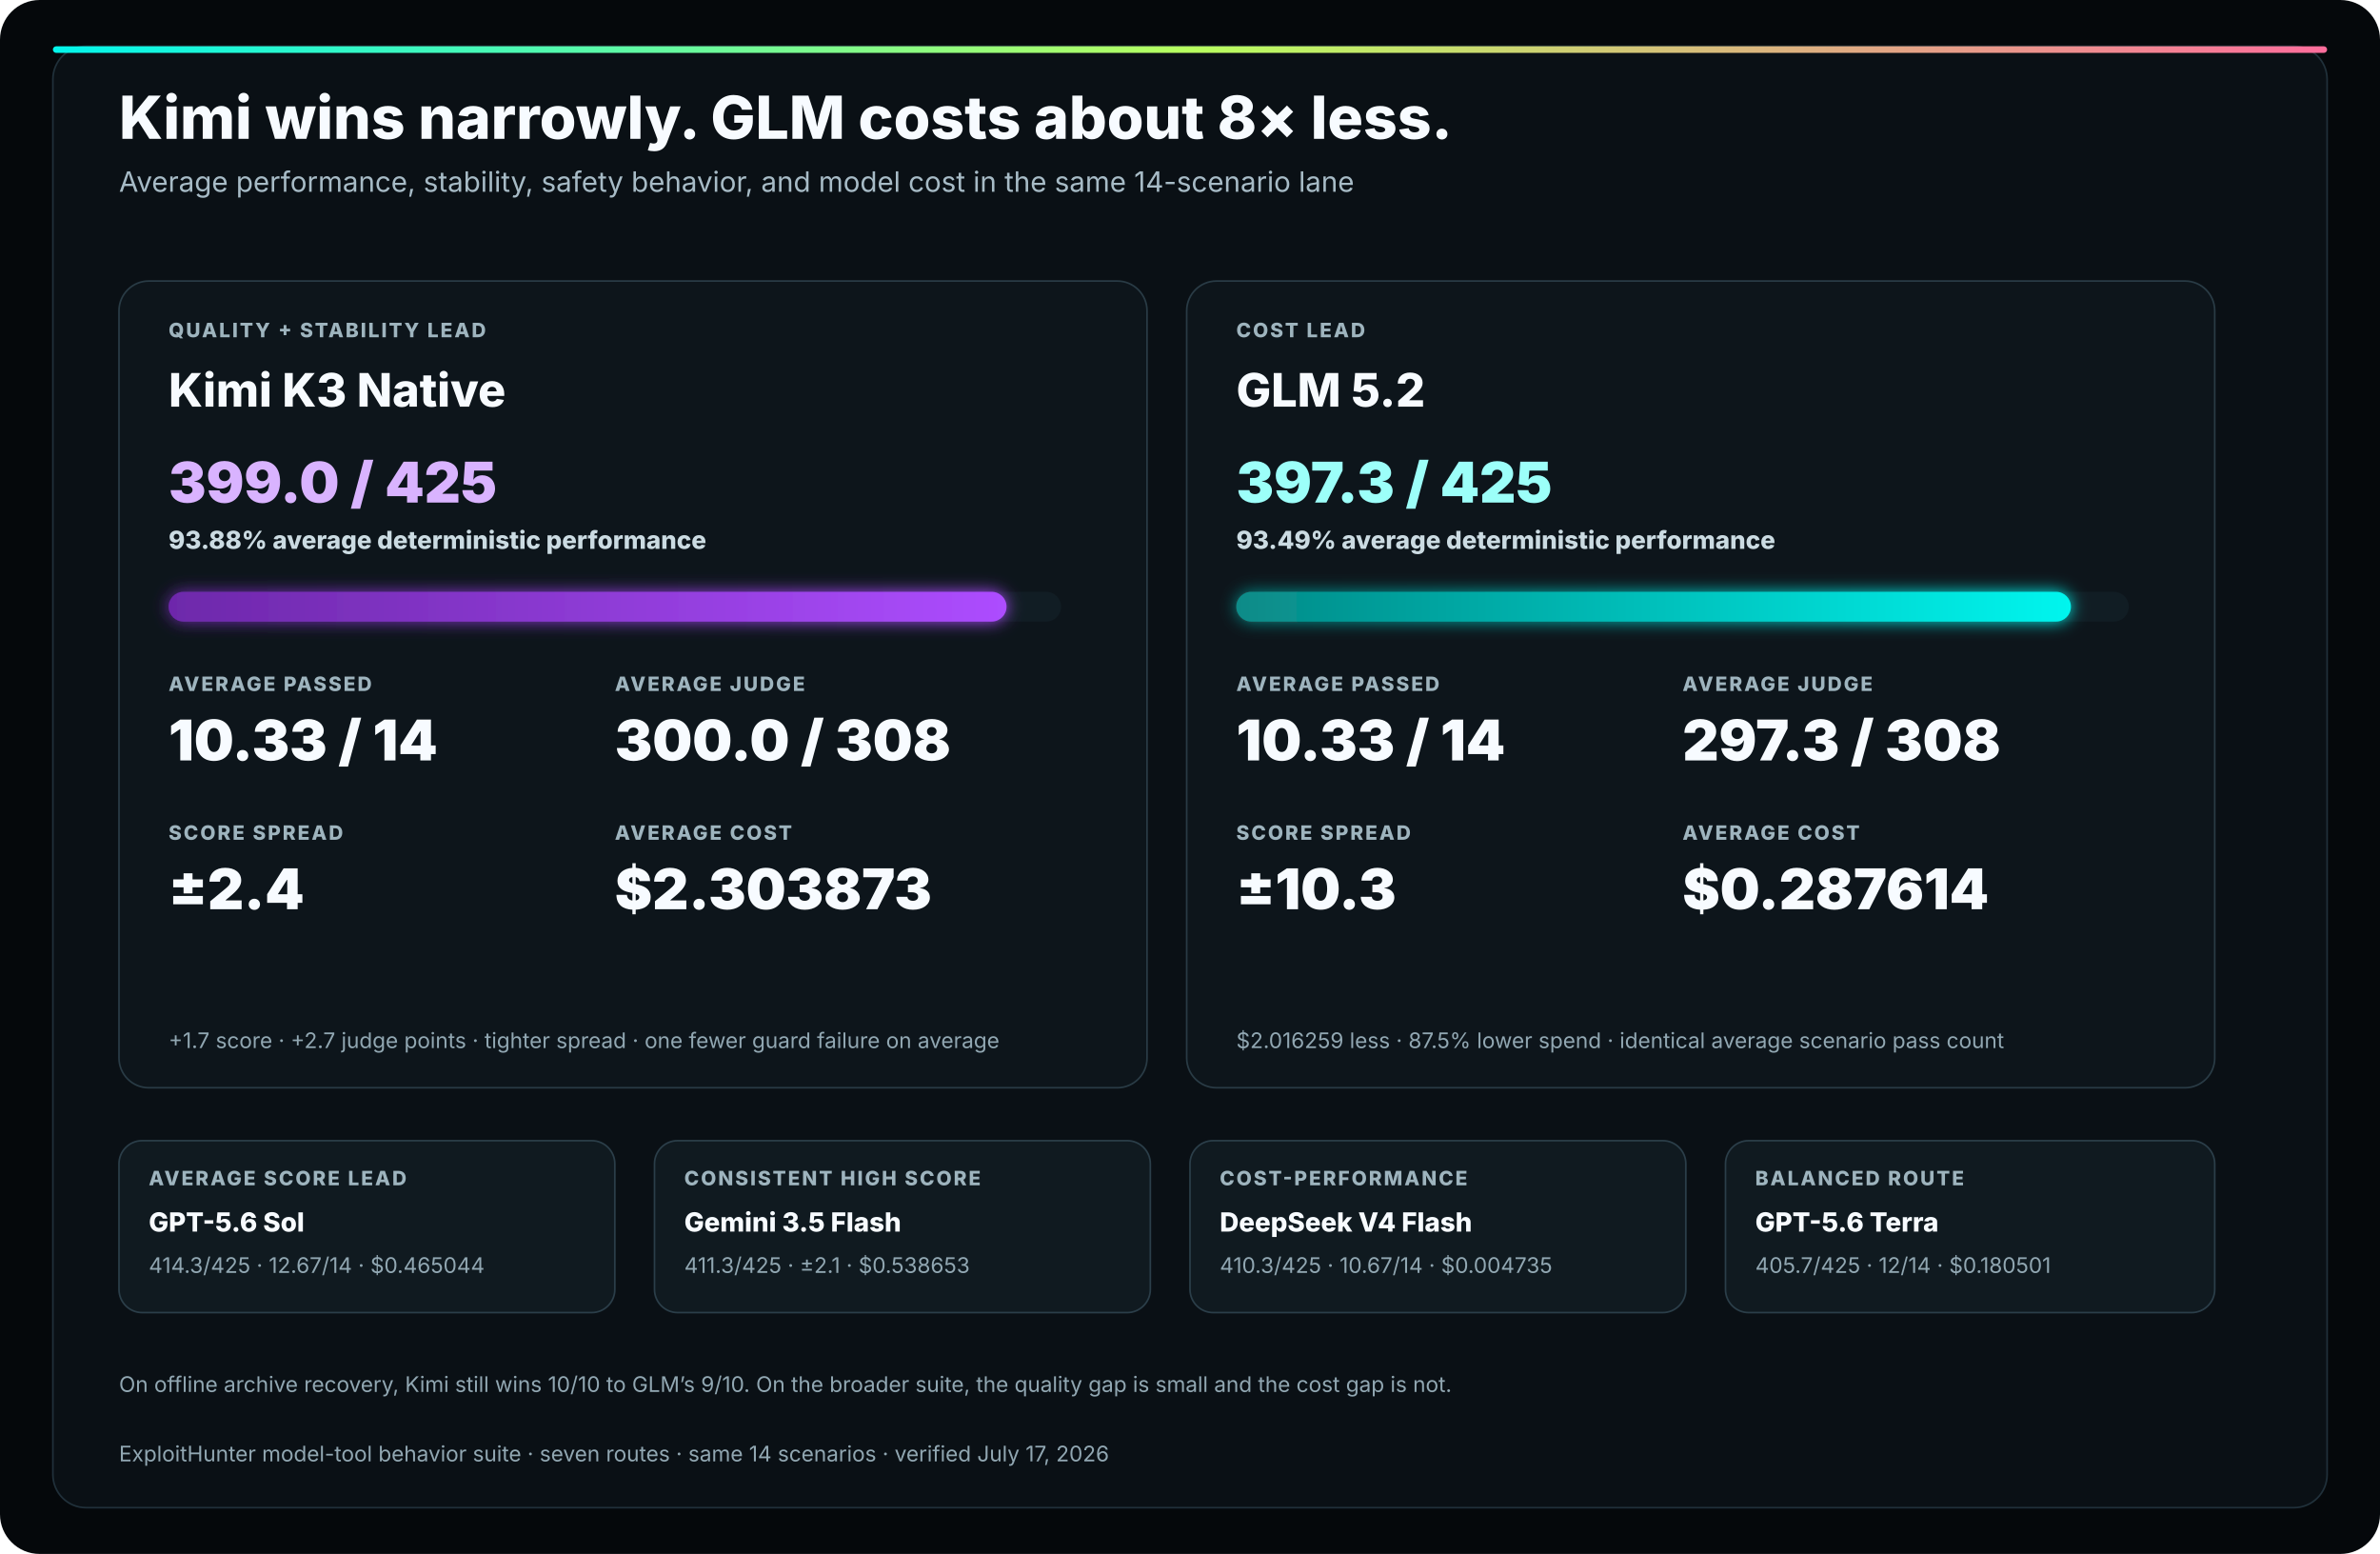
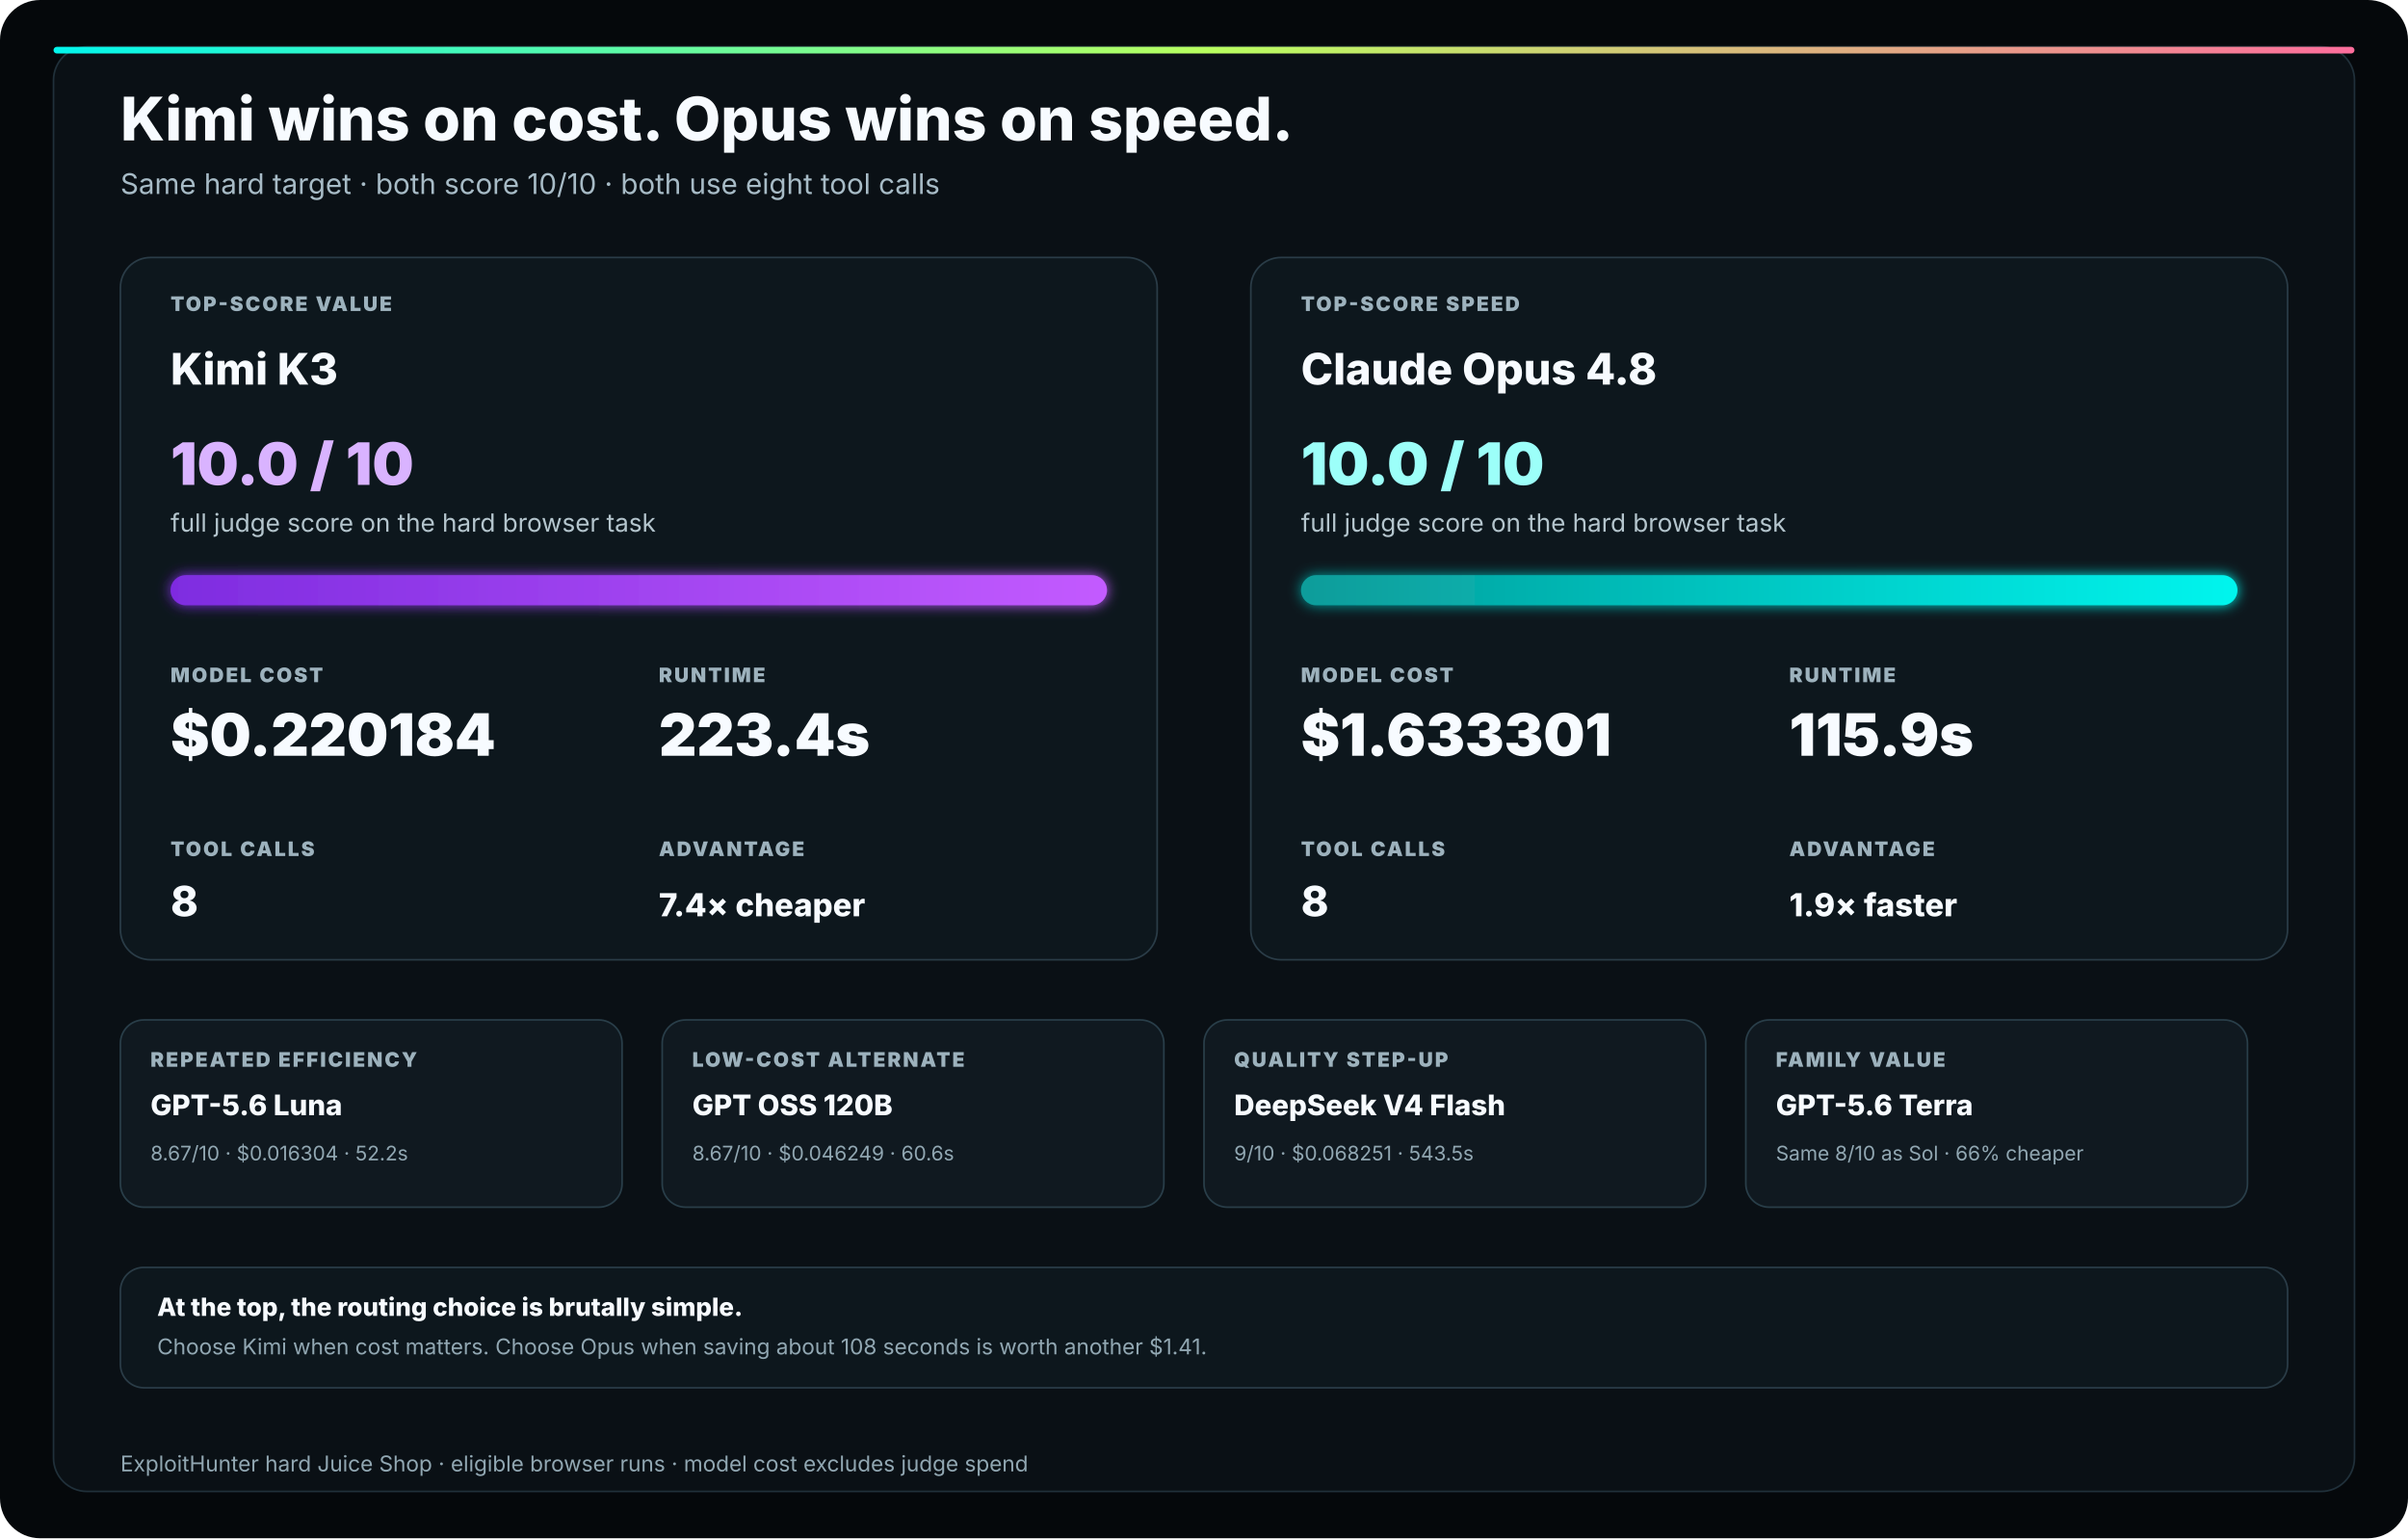
- <svg xmlns="http://www.w3.org/2000/svg" viewBox="0 0 1440 940" role="img" aria-labelledby="title desc">
+ <svg xmlns="http://www.w3.org/2000/svg" viewBox="0 0 1440 920" role="img" aria-labelledby="title desc">
  <defs>
    <linearGradient id="rule" x1="0" x2="1">
      <stop stop-color="#00f5ee" />
      <stop offset=".5" stop-color="#b8ff5f" />
      <stop offset="1" stop-color="#ff6b9d" />
    </linearGradient>
    <linearGradient id="kimi" x1="0" x2="1">
-       <stop stop-color="#6d28aa" />
-       <stop offset="1" stop-color="#ad4dff" />
+       <stop stop-color="#7e2ce0" />
+       <stop offset="1" stop-color="#c35bff" />
    </linearGradient>
-     <linearGradient id="glm" x1="0" x2="1">
-       <stop stop-color="#078b88" />
+     <linearGradient id="opus" x1="0" x2="1">
+       <stop stop-color="#089c9a" />
      <stop offset="1" stop-color="#00f5ee" />
    </linearGradient>
-     <filter id="glow" x="-40%" y="-80%" width="180%" height="260%">
-       <feGaussianBlur stdDeviation="5" result="b" />
+     <filter id="glow" x="-30%" y="-70%" width="160%" height="240%">
+       <feGaussianBlur stdDeviation="4" result="b" />
      <feMerge>
        <feMergeNode in="b" />
        <feMergeNode in="SourceGraphic" />
      </feMerge>
    </filter>
-     <style>text{font-family:ui-sans-serif,system-ui,-apple-system,BlinkMacSystemFont,"Segoe UI",sans-serif;fill:#f7fbff}.title{font-size:36px;font-weight:820}.sub{font-size:17px;fill:#a7bbc6}.model{font-size:28px;font-weight:830}.eyebrow{font-size:12px;font-weight:820;letter-spacing:1.15px;fill:#9eb4be}.metric{font-size:15px;font-weight:760;fill:#cbdbe2}.big{font-size:34px;font-weight:860;font-variant-numeric:tabular-nums}.small{font-size:13px;fill:#91a7b2}.panel{fill:#0d151b;stroke:#293b45}.track{fill:#111d24}.kimi{fill:url(#kimi)}.glm{fill:url(#glm)}.lime{fill:#dfffc0}.cyan{fill:#9cfff9}.purple{fill:#d9b3ff}.note{font-size:13px;fill:#91a7b2}.chip{fill:#101a20;stroke:#2b3e49}</style>
+     <style>text{font-family:ui-sans-serif,system-ui,-apple-system,BlinkMacSystemFont,"Segoe UI",sans-serif;fill:#f7fbff}.title{font-size:36px;font-weight:820}.sub{font-size:17px;fill:#a7bbc6}.eyebrow{font-size:12px;font-weight:850;letter-spacing:1.2px;fill:#9db2bd}.model{font-size:26px;font-weight:840}.big{font-size:35px;font-weight:850;font-variant-numeric:tabular-nums}.metric{font-size:15px;fill:#b4c5cd}.small{font-size:12px;fill:#91a7b2}.note{font-size:13px;fill:#91a7b2}.card{fill:#0d171d;stroke:#2a3c47}.chip{fill:#101920;stroke:#293e49}.track{fill:#132129}.purple{fill:#d9b3ff}.cyan{fill:#9cfff9}.lime{fill:#dfffc0}</style>
  </defs>
-   <rect width="1440" height="940" rx="24" fill="#05080b" />
-   <rect x="32" y="28" width="1376" height="884" rx="20" fill="#0a1015" stroke="#20303a" />
+   <rect width="1440" height="920" rx="24" fill="#05080b" />
+   <rect x="32" y="28" width="1376" height="864" rx="20" fill="#0a1015" stroke="#20303a" />
  <rect x="32" y="28" width="1376" height="4" rx="2" fill="url(#rule)" />
-   <text class="title" x="72" y="84">Kimi wins narrowly. GLM costs about 8× less.</text>
-   <text class="sub" x="72" y="116">Average performance, stability, safety behavior, and model cost in the same 14-scenario lane</text>
-   <g transform="translate(72 170)">
-     <rect class="panel" width="622" height="488" rx="18" />
-     <rect class="panel" x="646" width="622" height="488" rx="18" />
-     <g transform="translate(30 34)">
-       <text class="eyebrow">QUALITY + STABILITY LEAD</text>
-       <text class="model" y="42" fill="#d9b3ff">Kimi K3 Native</text>
-       <text class="big purple" y="100">399.0 / 425</text>
-       <text class="metric" y="128">93.88% average deterministic performance</text>
-       <rect class="track" y="154" width="540" height="18" rx="9" />
-       <rect class="kimi" y="154" width="507" height="18" rx="9" filter="url(#glow)" />
-       <g transform="translate(0 214)">
-         <text class="eyebrow">AVERAGE PASSED</text>
-         <text class="big" y="42">10.33 / 14</text>
+   <text class="title" x="72" y="84">Kimi wins on cost. Opus wins on speed.</text>
+   <text class="sub" x="72" y="116">Same hard target · both score 10/10 · both use eight tool calls</text>
+   <g transform="translate(72 154)">
+     <rect class="card" width="620" height="420" rx="18" />
+     <g transform="translate(30 32)">
+       <text class="eyebrow">TOP-SCORE VALUE</text>
+       <text class="model" y="44" fill="#d9b3ff">Kimi K3</text>
+       <text class="big purple" y="104">10.0 / 10</text>
+       <text class="metric" y="132">full judge score on the hard browser task</text>
+       <rect class="track" y="158" width="560" height="18" rx="9" />
+       <rect y="158" width="560" height="18" rx="9" fill="url(#kimi)" filter="url(#glow)" />
+       <g transform="translate(0 222)">
+         <text class="eyebrow">MODEL COST</text>
+         <text class="big" y="44">$0.220184</text>
      </g>
-       <g transform="translate(270 214)">
-         <text class="eyebrow">AVERAGE JUDGE</text>
-         <text class="big" y="42">300.0 / 308</text>
+       <g transform="translate(292 222)">
+         <text class="eyebrow">RUNTIME</text>
+         <text class="big" y="44">223.4s</text>
      </g>
-       <g transform="translate(0 304)">
-         <text class="eyebrow">SCORE SPREAD</text>
-         <text class="big" y="42">±2.4</text>
+       <g transform="translate(0 326)">
+         <text class="eyebrow">TOOL CALLS</text>
+         <text x="0" y="36" font-size="25" font-weight="840">8</text>
      </g>
-       <g transform="translate(270 304)">
-         <text class="eyebrow">AVERAGE COST</text>
-         <text class="big" y="42">$2.303873</text>
+       <g transform="translate(292 326)">
+         <text class="eyebrow">ADVANTAGE</text>
+         <text x="0" y="36" font-size="19" font-weight="820" fill="#dfffc0">7.4× cheaper</text>
      </g>
-       <text class="small" y="430">+1.7 score · +2.7 judge points · tighter spread · one fewer guard failure on average</text>
    </g>
-     <g transform="translate(676 34)">
-       <text class="eyebrow">COST LEAD</text>
-       <text class="model" y="42" fill="#9cfff9">GLM 5.2</text>
-       <text class="big cyan" y="100">397.3 / 425</text>
-       <text class="metric" y="128">93.49% average deterministic performance</text>
-       <rect class="track" y="154" width="540" height="18" rx="9" />
-       <rect class="glm" y="154" width="505" height="18" rx="9" filter="url(#glow)" />
-       <g transform="translate(0 214)">
-         <text class="eyebrow">AVERAGE PASSED</text>
-         <text class="big" y="42">10.33 / 14</text>
+     <g transform="translate(676 0)">
+       <rect class="card" width="620" height="420" rx="18" />
+       <g transform="translate(30 32)">
+         <text class="eyebrow">TOP-SCORE SPEED</text>
+         <text class="model" y="44" fill="#9cfff9">Claude Opus 4.8</text>
+         <text class="big cyan" y="104">10.0 / 10</text>
+         <text class="metric" y="132">full judge score on the hard browser task</text>
+         <rect class="track" y="158" width="560" height="18" rx="9" />
+         <rect y="158" width="560" height="18" rx="9" fill="url(#opus)" filter="url(#glow)" />
+         <g transform="translate(0 222)">
+           <text class="eyebrow">MODEL COST</text>
+           <text class="big" y="44">$1.633301</text>
+         </g>
+         <g transform="translate(292 222)">
+           <text class="eyebrow">RUNTIME</text>
+           <text class="big" y="44">115.9s</text>
+         </g>
+         <g transform="translate(0 326)">
+           <text class="eyebrow">TOOL CALLS</text>
+           <text x="0" y="36" font-size="25" font-weight="840">8</text>
+         </g>
+         <g transform="translate(292 326)">
+           <text class="eyebrow">ADVANTAGE</text>
+           <text x="0" y="36" font-size="19" font-weight="820" fill="#dfffc0">1.9× faster</text>
+         </g>
      </g>
-       <g transform="translate(270 214)">
-         <text class="eyebrow">AVERAGE JUDGE</text>
-         <text class="big" y="42">297.3 / 308</text>
-       </g>
-       <g transform="translate(0 304)">
-         <text class="eyebrow">SCORE SPREAD</text>
-         <text class="big" y="42">±10.3</text>
-       </g>
-       <g transform="translate(270 304)">
-         <text class="eyebrow">AVERAGE COST</text>
-         <text class="big" y="42">$0.287614</text>
-       </g>
-       <text class="small" y="430">$2.016259 less · 87.5% lower spend · identical average scenario pass count</text>
    </g>
  </g>
-   <g transform="translate(72 690)">
-     <rect class="chip" width="300" height="104" rx="14" />
-     <text class="eyebrow" x="18" y="27">AVERAGE SCORE LEAD</text>
-     <text x="18" y="55" font-size="16" font-weight="800" fill="#dfffc0">GPT-5.6 Sol</text>
-     <text class="small" x="18" y="80">414.3/425 · 12.67/14 · $0.465044</text>
+   <g transform="translate(72 610)">
+     <g>
+       <rect class="chip" width="300" height="112" rx="14" />
+       <text class="eyebrow" x="18" y="28">REPEATED EFFICIENCY</text>
+       <text x="18" y="57" font-size="17" font-weight="820" fill="#dfffc0">GPT-5.6 Luna</text>
+       <text class="small" x="18" y="84">8.67/10 · $0.016304 · 52.2s</text>
+     </g>
    <g transform="translate(324)">
-       <rect class="chip" width="300" height="104" rx="14" />
-       <text class="eyebrow" x="18" y="27">CONSISTENT HIGH SCORE</text>
-       <text x="18" y="55" font-size="16" font-weight="800" fill="#9cfff9">Gemini 3.5 Flash</text>
-       <text class="small" x="18" y="80">411.3/425 · ±2.1 · $0.538653</text>
+       <rect class="chip" width="300" height="112" rx="14" />
+       <text class="eyebrow" x="18" y="28">LOW-COST ALTERNATE</text>
+       <text x="18" y="57" font-size="17" font-weight="820" fill="#9cfff9">GPT OSS 120B</text>
+       <text class="small" x="18" y="84">8.67/10 · $0.046249 · 60.6s</text>
    </g>
    <g transform="translate(648)">
-       <rect class="chip" width="300" height="104" rx="14" />
-       <text class="eyebrow" x="18" y="27">COST-PERFORMANCE</text>
-       <text x="18" y="55" font-size="16" font-weight="800" fill="#dfffc0">DeepSeek V4 Flash</text>
-       <text class="small" x="18" y="80">410.3/425 · 10.67/14 · $0.004735</text>
+       <rect class="chip" width="300" height="112" rx="14" />
+       <text class="eyebrow" x="18" y="28">QUALITY STEP-UP</text>
+       <text x="18" y="57" font-size="17" font-weight="820" fill="#9cfff9">DeepSeek V4 Flash</text>
+       <text class="small" x="18" y="84">9/10 · $0.068251 · 543.5s</text>
    </g>
    <g transform="translate(972)">
-       <rect class="chip" width="296" height="104" rx="14" />
-       <text class="eyebrow" x="18" y="27">BALANCED ROUTE</text>
-       <text x="18" y="55" font-size="16" font-weight="800" fill="#9cfff9">GPT-5.6 Terra</text>
-       <text class="small" x="18" y="80">405.7/425 · 12/14 · $0.180501</text>
+       <rect class="chip" width="300" height="112" rx="14" />
+       <text class="eyebrow" x="18" y="28">FAMILY VALUE</text>
+       <text x="18" y="57" font-size="17" font-weight="820" fill="#dfffc0">GPT-5.6 Terra</text>
+       <text class="small" x="18" y="84">Same 8/10 as Sol · 66% cheaper</text>
    </g>
  </g>
-   <text class="note" x="72" y="842">On offline archive recovery, Kimi still wins 10/10 to GLM’s 9/10. On the broader suite, the quality gap is small and the cost gap is not.</text>
-   <text class="note" x="72" y="884">ExploitHunter model-tool behavior suite · seven routes · same 14 scenarios · verified July 17, 2026</text>
+   <g transform="translate(72 758)">
+     <rect width="1296" height="72" rx="14" fill="#0d171d" stroke="#2a3c47" />
+     <text x="22" y="29" font-size="15" font-weight="820" fill="#dfffc0">At the top, the routing choice is brutally simple.</text>
+     <text class="note" x="22" y="52">Choose Kimi when cost matters. Choose Opus when saving about 108 seconds is worth another $1.41.</text>
+   </g>
+   <text class="note" x="72" y="880">ExploitHunter hard Juice Shop · eligible browser runs · model cost excludes judge spend</text>
</svg>
